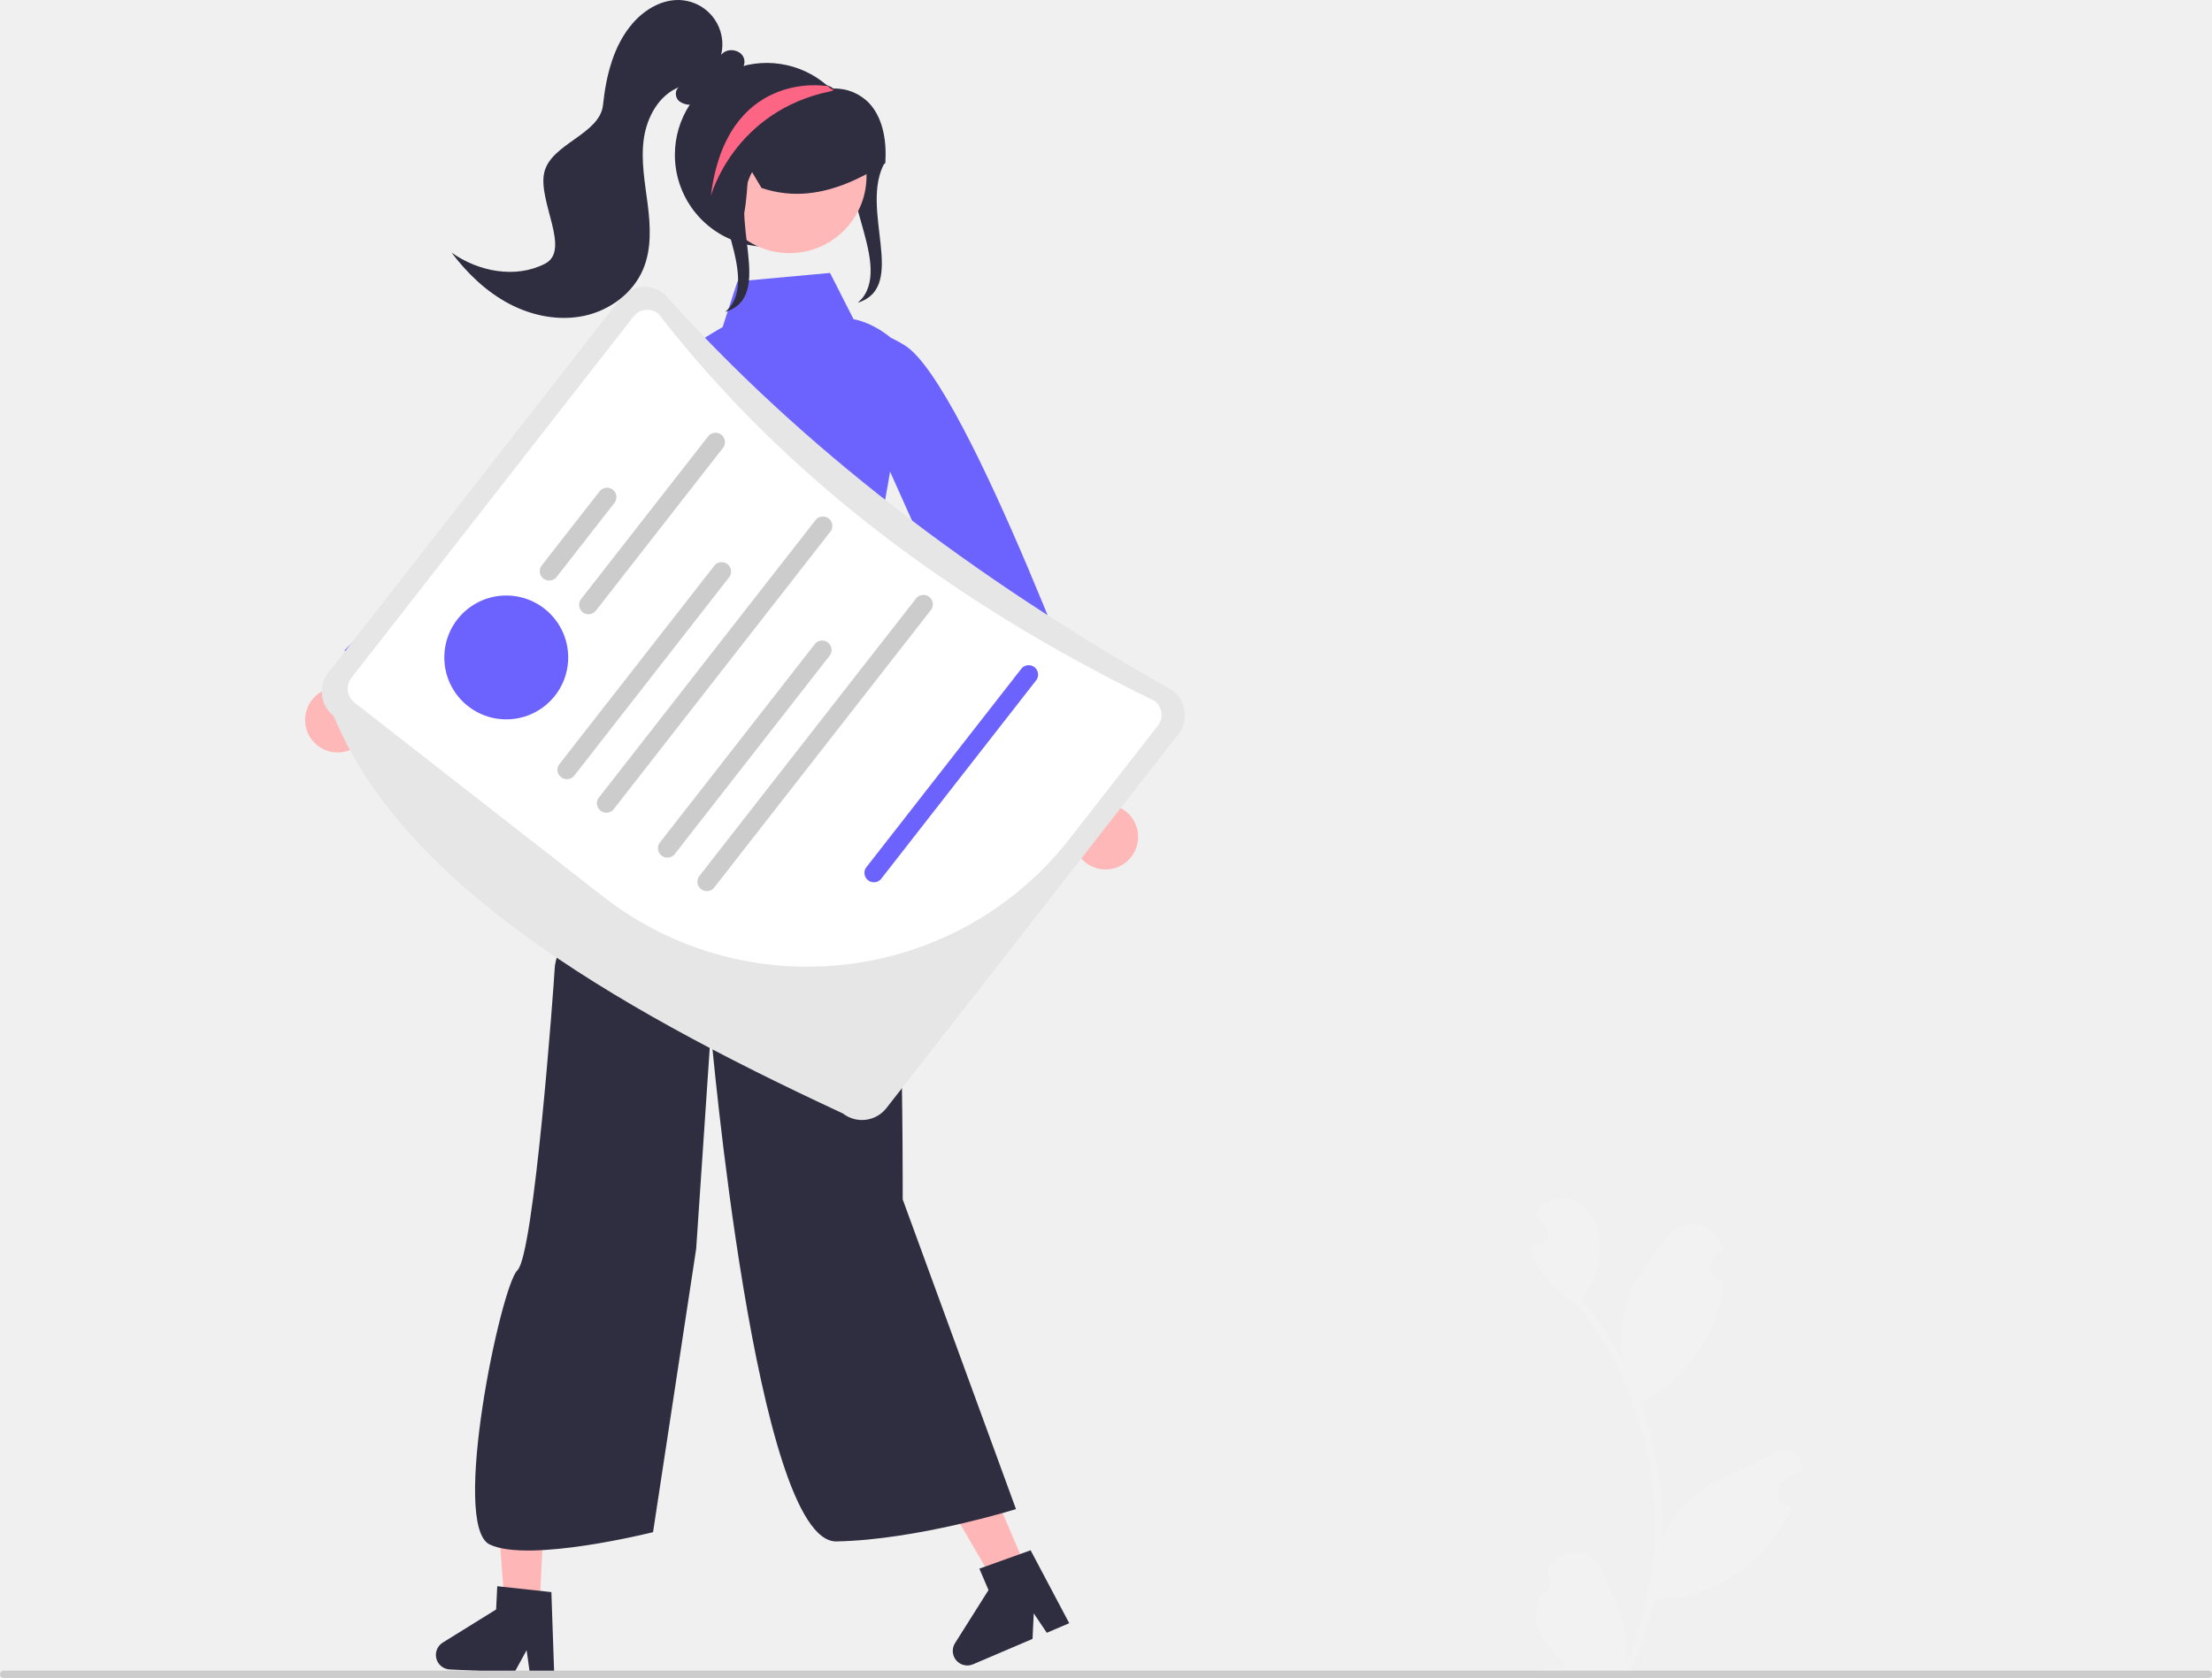
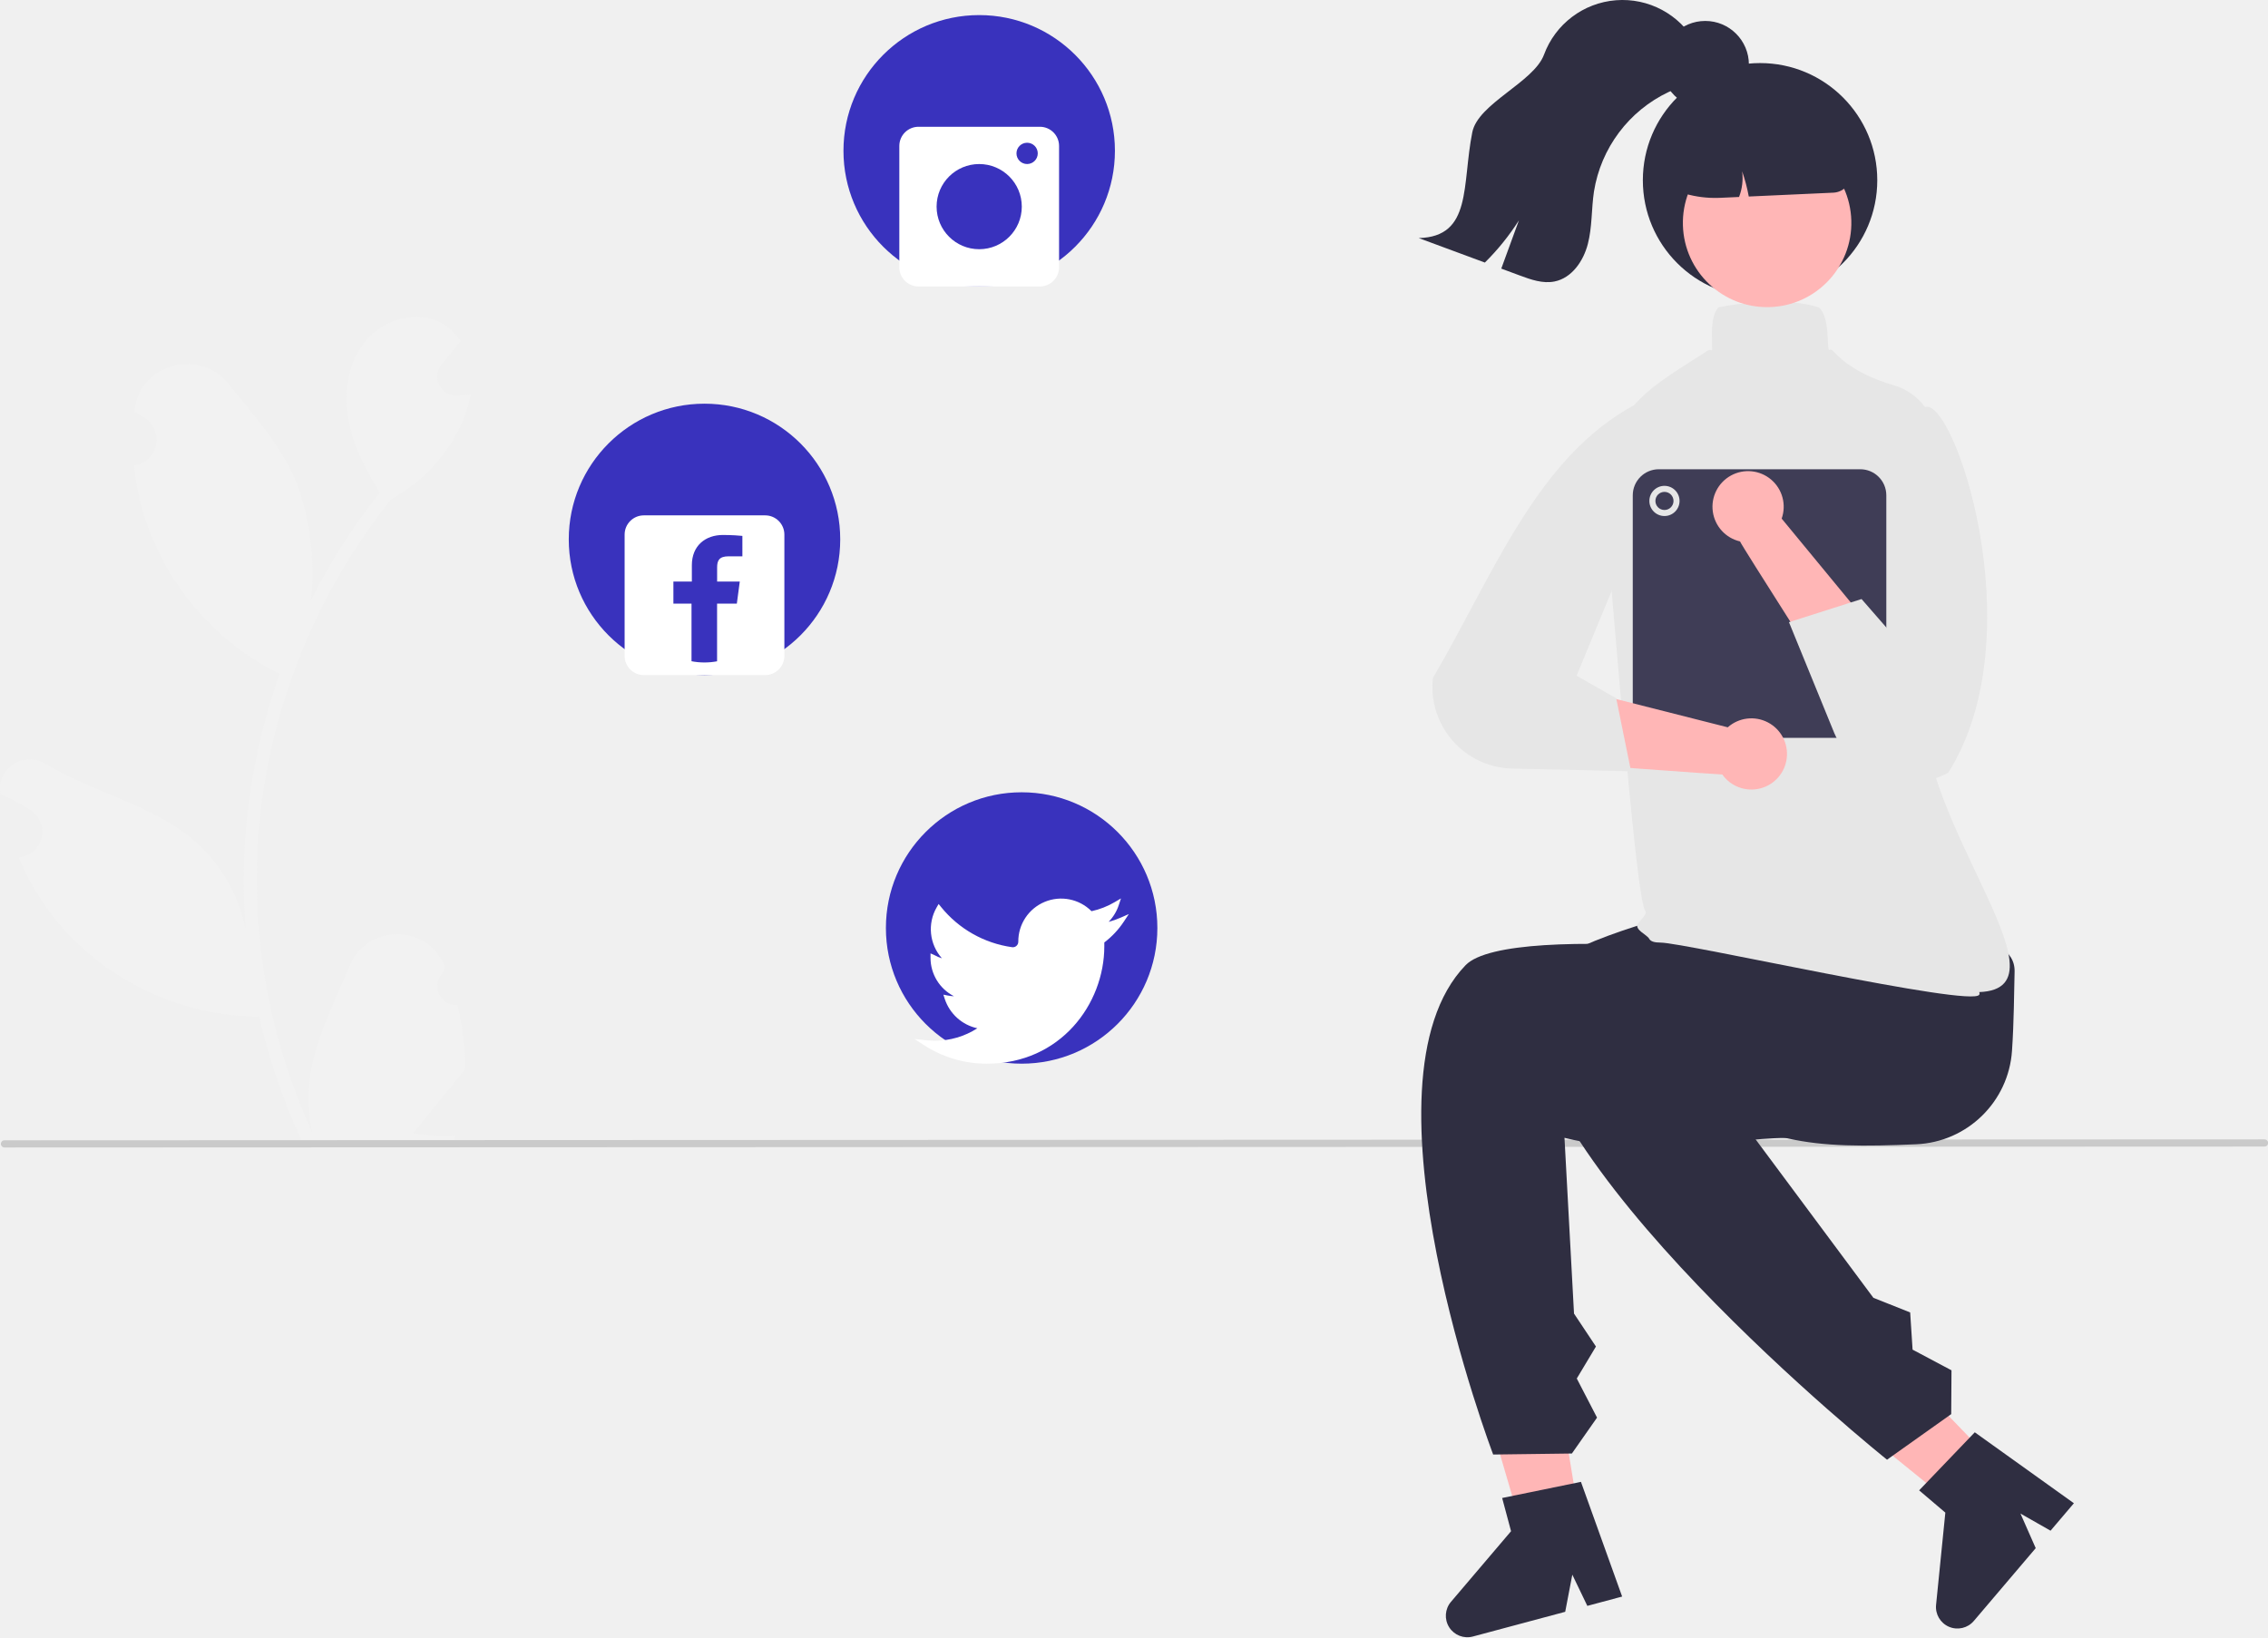
- <svg xmlns="http://www.w3.org/2000/svg" data-name="Layer 1" width="717.67" height="544.563" viewBox="0 0 717.67 544.563">
-   <path d="M528.351,230.246c-8.744,15.063,7.721,40.443-8.873,45.714l1.367-1.367c10.016-12.32-10.919-38.397-.903-50.717a30.102,30.102,0,0,0,3.98-5.916" transform="translate(-241.165 -177.7186)" fill="#2f2e41" />
-   <path d="M610.237,451.231a10.495,10.495,0,0,0-10.191-12.456L578.433,375.982l-11.963,15.249L589.321,449.904a10.552,10.552,0,0,0,20.916,1.327Z" transform="translate(-241.165 -177.7186)" fill="#ffb8b8" />
-   <path d="M515.231,299.624s-.672-22.73,19.654-9.709S599.467,424.914,599.467,424.914l-22.023,11.915L527.447,325.206Z" transform="translate(-241.165 -177.7186)" fill="#6c63ff" />
-   <polygon points="334.034 511.488 323.884 515.825 302.324 478.74 317.305 472.338 334.034 511.488" fill="#ffb6b6" />
-   <path d="M588.071,704.503l-7.279,3.11-4.236-6.317-.391,8.294-19.305,8.249a4.719,4.719,0,0,1-5.846-6.857l10.867-17.235-2.969-6.947,16.629-5.961Z" transform="translate(-241.165 -177.7186)" fill="#2f2e41" />
-   <polygon points="174.924 524.067 163.9 523.528 160.731 480.749 177.003 481.544 174.924 524.067" fill="#ffb6b6" />
-   <path d="M420.975,721.171l-7.906-.386-1.046-7.533-3.979,7.288-20.969-1.025a4.719,4.719,0,0,1-2.258-8.723l17.31-10.746.369-7.546,17.562,1.912Z" transform="translate(-241.165 -177.7186)" fill="#2f2e41" />
-   <path d="M740.917,694.969a3.564,3.564,0,0,0,2.524-6.201c-.093-.356-.16-.612-.253-.969a9.575,9.575,0,0,1,17.749-.336c4.318,9.846,9.881,20.028,7.267,30.943,17.594-38.227,11.037-85.508-15.81-117.8-7.374-3.971-13.387-11.093-15.014-19.414,3.642,1.195,8.14-1.8,5.374-5.598-1.197-1.45-2.405-2.889-3.602-4.339,13.65-14.818,30.301,8.108,15.31,28.074a114.264,114.264,0,0,1,13.024,19.951,48.043,48.043,0,0,1,2.656-22.342c2.682-6.649,7.775-12.276,12.252-18.044,5.443-7.029,16.813-3.918,17.639,4.928-5.069,1.72-5.659,9.071.166,10.02-1.367,16.483-11.982,31.721-26.732,39.085a114.71,114.71,0,0,1,6.725,47.885c2.435-19.011,22.771-23.812,36.944-31.494a5.549,5.549,0,0,1,8.516,5.54,32.052,32.052,0,0,0-5.589,3.017,4.844,4.844,0,0,0,2.335,8.821c-7.011,17.839-25.462,29.949-44.529,30.064a117.929,117.929,0,0,1-7.701,23.201l-28.298.269c-.104-.313-.199-.637-.293-.951a32.153,32.153,0,0,0,7.826-.541c-7.008-8.139-12.407-12.274-8.483-23.767Z" transform="translate(-241.165 -177.7186)" fill="#f2f2f2" />
-   <path d="M443.939,423.704s-22.419,61.097-22.781,67.934-6.756,93.297-12.118,98.321-21.756,82.908-9,89,53-4,53-4l14-92,4.756-70.484s14.479,165.976,40.739,165.488,58.261-10.488,58.261-10.488L534.039,566.959s.52-118.999-8-143S443.939,423.704,443.939,423.704Z" transform="translate(-241.165 -177.7186)" fill="#2f2e41" />
-   <path d="M510.463,266.293l-30.024,2.75-4.837,14.848s-25.126,13.799-19.563,20.068-1.244,48.516-1.244,48.516l1.538,34.293s-1.652,23.759-6.595,29.233-17.875,18.897-8.737,12.475c32.039-22.518,88.039-3.518,88.039-3.518l-8-49s18.171-80.225,11-87-13.937-7.632-13.937-7.632Z" transform="translate(-241.165 -177.7186)" fill="#6c63ff" />
-   <path d="M352.699,421.721a10.495,10.495,0,0,0,7.899-14.022l50.639-42.962-18.555-5.601L346.332,401.754a10.552,10.552,0,0,0,6.367,19.967Z" transform="translate(-241.165 -177.7186)" fill="#ffb8b8" />
-   <path d="M481.305,309.344s9.977-20.435-13.908-16.944-114.465,96.403-114.465,96.403L368.09,408.733l91.544-81.112Z" transform="translate(-241.165 -177.7186)" fill="#6c63ff" />
-   <path d="M442.407,274.682,347.705,396.008a10.081,10.081,0,0,0,1.741,14.127c21.992,53.399,87.787,92.996,165.186,128.938a10.074,10.074,0,0,0,14.127-1.741l94.702-121.326a10.074,10.074,0,0,0-1.741-14.127c-64.952-36.676-120.778-79.168-165.186-128.938A10.081,10.081,0,0,0,442.407,274.682Z" transform="translate(-241.165 -177.7186)" fill="#e6e6e6" />
-   <path d="M616.814,413.245l-28.826,36.93a107.913,107.913,0,0,1-151.023,18.612L356.18,405.73a5.733,5.733,0,0,1-.998-8.037l91.511-117.238a5.733,5.733,0,0,1,8.039-.983c40.865,52.769,95.567,93.834,161.092,125.742A5.728,5.728,0,0,1,616.814,413.245Z" transform="translate(-241.165 -177.7186)" fill="#fff" />
-   <path d="M440.518,340.915,421.745,364.966a3.051,3.051,0,0,1-4.81-3.755l18.773-24.051a3.051,3.051,0,1,1,4.81,3.755Z" transform="translate(-241.165 -177.7186)" fill="#ccc" />
-   <path d="M475.731,323.074l-41.228,52.818a3.051,3.051,0,0,1-4.81-3.755L470.921,319.32a3.051,3.051,0,1,1,4.81,3.755Z" transform="translate(-241.165 -177.7186)" fill="#ccc" />
-   <circle cx="164.251" cy="213.36" r="20.096" fill="#6c63ff" />
-   <path d="M477.92,364.818l-50.636,64.871a3.071,3.071,0,0,1-4.81-3.755l50.636-64.871a3.071,3.071,0,0,1,4.81,3.755Z" transform="translate(-241.165 -177.7186)" fill="#ccc" />
-   <path d="M510.769,350.007l-70.676,90.545a3.071,3.071,0,0,1-4.81-3.755l70.676-90.544a3.071,3.071,0,0,1,4.81,3.755Z" transform="translate(-241.165 -177.7186)" fill="#ccc" />
-   <path d="M510.524,390.267l-50.636,64.871a3.071,3.071,0,0,1-4.81-3.755l50.636-64.871a3.071,3.071,0,0,1,4.81,3.755Z" transform="translate(-241.165 -177.7186)" fill="#ccc" />
-   <path d="M577.524,398.267l-50.636,64.871a3.071,3.071,0,0,1-4.81-3.755l50.636-64.871a3.071,3.071,0,0,1,4.81,3.755Z" transform="translate(-241.165 -177.7186)" fill="#6c63ff" />
-   <path d="M543.372,375.456l-70.676,90.545a3.071,3.071,0,0,1-4.81-3.755l70.676-90.544a3.071,3.071,0,0,1,4.81,3.755Z" transform="translate(-241.165 -177.7186)" fill="#ccc" />
-   <path d="M460.126,227.962A29.823,29.823,0,1,0,511.422,207.277l-.143-.143c-.239-.251-.477-.501-.728-.74a.012.012,0,0,1-.012-.012c-.31-.286-.62-.573-.942-.847a29.815,29.815,0,0,0-49.47,22.427Z" transform="translate(-241.165 -177.7186)" fill="#2f2e41" />
-   <circle cx="256.132" cy="57.144" r="25.008" fill="#ffb8b8" />
-   <path d="M470.637,241.527c-2.444-11.016,1.089-23.357,8.792-30.711a28.199,28.199,0,0,1,29.448-5.708c.629.254,1.258.532,1.875.822l.287.135v.042c.056.039.111.079.167.12a.957.957,0,0,0,.413.228,15.417,15.417,0,0,1,11.634,4.85c3.876,4.206,5.701,11.002,5.142,19.137l-.018.254-.217.135a85.463,85.463,0,0,1-9.118,5.027c-10.979,5.162-21.001,6.119-30.634,2.92l-.177-.059-4.043-6.776c-.83,4.673-.387,20.175-5.149,21.014l-8.299-10.965Z" transform="translate(-241.165 -177.7186)" fill="#2f2e41" />
-   <path d="M417.994,263.301c8.51-4.392-2.435-20.334-.236-29.655,2.199-9.321,18.037-12.319,19.046-21.842s3.382-19.346,9.667-26.573c4.016-4.618,9.933-8.027,16.025-7.448a14.409,14.409,0,0,1,12.628,17.792c1.735-2.458,6.223-1.925,7.334.871.988,2.485-1.194,5.496-3.763,5.716-3.36,4.15-7.209,8.554-12.473,9.391a5.681,5.681,0,0,1-4.841-1.117c-1.239-1.189-1.335-3.567.134-4.456-6.616,2.628-10.495,9.782-11.477,16.833-.982,7.051.377,14.185,1.271,21.248s1.281,14.492-1.489,21.05c-3.272,7.749-10.805,13.303-19.025,15.084s-16.976.04-24.417-3.881c-7.441-3.922-13.646-9.909-18.715-16.622C396.397,265.89,408.478,268.213,417.994,263.301Z" transform="translate(-241.165 -177.7186)" fill="#2f2e41" />
-   <path d="M485.351,233.246c-8.744,15.063,7.721,40.443-8.873,45.714l1.367-1.367c10.016-12.32-10.919-38.397-.903-50.717a30.102,30.102,0,0,0,3.98-5.916" transform="translate(-241.165 -177.7186)" fill="#2f2e41" />
-   <path d="M471.805,241.299s7.408-27.652,39.163-34.034c.036-.012.155-.06.31-.131.095-.06.215-.119.334-.179-.358-.203-.704-.382-1.062-.561a.012.012,0,0,1-.012-.012c-.31-.286-.62-.573-.942-.847l-.907.036S476.827,200.525,471.805,241.299Z" transform="translate(-241.165 -177.7186)" fill="#fd6584" />
-   <path d="M241.165,721.091a1.186,1.186,0,0,0,1.19,1.19h715.29a1.19,1.19,0,0,0,0-2.38H242.355A1.187,1.187,0,0,0,241.165,721.091Z" transform="translate(-241.165 -177.7186)" fill="#ccc" />
+ <svg xmlns="http://www.w3.org/2000/svg" data-name="Layer 1" width="751.383" height="542.549" viewBox="0 0 751.383 542.549">
+   <path d="M375.861,511.816a6.339,6.339,0,0,1-4.594-10.986c.16-.635.274-1.091.434-1.727q-.086-.207-.173-.414c-5.836-13.915-25.613-13.819-31.399.117-5.135,12.369-11.674,24.758-13.284,37.836a50.357,50.357,0,0,0,.884,17.319,201.893,201.893,0,0,1-18.365-83.852,194.866,194.866,0,0,1,1.209-21.739q1.001-8.876,2.778-17.626a204.232,204.232,0,0,1,40.501-86.559,54.352,54.352,0,0,0,22.605-23.453,41.46,41.46,0,0,0,3.771-11.329c-1.1.144-2.219.235-3.319.307-.343.018-.704.036-1.046.054l-.129.006a6.28,6.28,0,0,1-5.158-10.231q.713-.877,1.426-1.753c.722-.902,1.461-1.786,2.183-2.688a3.13,3.13,0,0,0,.235-.271c.83-1.028,1.66-2.039,2.49-3.067A18.16,18.16,0,0,0,370.956,286.003c-8.317-4.871-19.791-1.497-25.798,6.026-6.026,7.523-7.162,18.077-5.069,27.476,1.786,8.046,5.683,15.425,10.067,22.442-.451.577-.92,1.137-1.371,1.714a205.55,205.55,0,0,0-21.454,33.989c1.704-13.313-.812-29.351-5.101-39.69-4.883-11.78-14.035-21.7-22.095-31.884-9.681-12.232-29.533-6.894-31.239,8.612q-.025.225-.048.45,1.796,1.013,3.516,2.15a8.598,8.598,0,0,1-3.466,15.647l-.175.027a85.551,85.551,0,0,0,2.255,12.791,88.082,88.082,0,0,0,43.857,55.204c.704.361,1.389.722,2.093,1.064a209.806,209.806,0,0,0-11.293,53.148,198.995,198.995,0,0,0,.144,32.13q-.027-.19-.054-.379a52.583,52.583,0,0,0-17.95-30.362C273.957,445.211,254.441,441.032,239.538,431.911c-7.174-4.391-16.366,1.283-15.114,9.6q.03.199.061.398a57.762,57.762,0,0,1,6.476,3.121q1.796,1.013,3.516,2.15a8.598,8.598,0,0,1-3.466,15.647l-.175.027c-.126.018-.235.036-.361.054a85.622,85.622,0,0,0,15.749,24.661,88.16,88.16,0,0,0,63.936,28.053h.018a209.746,209.746,0,0,0,14.09,41.133h50.333c.181-.559.343-1.137.505-1.696a57.188,57.188,0,0,1-13.927-.83c3.734-4.582,7.469-9.201,11.203-13.783a3.127,3.127,0,0,0,.235-.271c1.894-2.345,3.807-4.672,5.701-7.018l.001-.003a83.767,83.767,0,0,0-2.455-21.339Z" transform="translate(-224.3082 -178.7254)" fill="#f2f2f2" />
+   <path d="M974.501,558.67l-748.75.307a1.191,1.191,0,0,1,0-2.381l748.75-.307a1.191,1.191,0,1,1,0,2.381Z" transform="translate(-224.3082 -178.7254)" fill="#cacaca" />
+   <path d="M859.118,557.916c-34.093,1.442-53.37.393-78.224-21.18-16.92-.45-30.371-12.687-29.983-27.278s14.47-26.095,31.39-25.645l61.438,2.913c16.92.45,48.388-.591,48,14-.191,7.164-.194,16.454-.858,26.186A33.256,33.256,0,0,1,859.118,557.916Z" transform="translate(-224.3082 -178.7254)" fill="#2f2e41" />
+   <polygon points="525.304 515.773 507.701 518.649 488.231 452.121 514.211 447.876 525.304 515.773" fill="#ffb6b6" />
+   <path d="M742.618,555.775c32.82,8.07,57.054-1.018,77.014.16,11.346-19.146,47.565-43.464,27.803-53.701-11.005-5.701-122.88-18.842-137.567-3.675-37.765,39,9.124,162.166,9.124,162.166l26.079-.337,8.332-11.893-6.711-12.961,6.349-10.597-7.266-10.916Z" transform="translate(-224.3082 -178.7254)" fill="#2f2e41" />
+   <path d="M761.72,707.791l-11.532,3.088-4.974-10.337-2.357,12.3-30.587,8.19a7.118,7.118,0,0,1-7.263-11.487l19.909-23.409-2.947-11.007,26.102-5.346Z" transform="translate(-224.3082 -178.7254)" fill="#2f2e41" />
+   <polygon points="669.559 494.09 656.712 506.463 602.873 462.801 621.834 444.539 669.559 494.09" fill="#ffb6b6" />
+   <path d="M790.305,535.253c30.085,11.588,56.397-1.299,82.393-16.237-1.55-22.201-2.416-54.213-24.493-51.4-12.295,1.567-113.91,18.358-117.37,39.185-8.897,53.555,118.64,155.638,118.64,155.638l21.264-15.103.094-14.521-12.89-6.848-.801-12.327-12.183-4.85Z" transform="translate(-224.3082 -178.7254)" fill="#2f2e41" />
+   <path d="M911.384,676.868l-7.732,9.097-9.968-5.676,5.053,11.459-20.507,24.126a7.118,7.118,0,0,1-12.506-5.322l3.07-30.577-8.682-7.38,18.435-19.237Z" transform="translate(-224.3082 -178.7254)" fill="#2f2e41" />
+   <path d="M774.443,491.082c-2.119,0-3.323-.416-3.789-1.307-.684-1.308-5.051-3.017-3.677-4.996.959-1.379,3.272-3.226,2.381-4.29-3.431-4.097-11.996-121.603-14.014-137.634a31.942,31.942,0,0,1,1.963-14.626c5.654-16.02,13.372-20.944,28.748-30.751q1.872-1.194,3.899-2.495c1.748-1.123,1.651,1.5,1.548-2.444-.114-4.383-.233-8.916,1.915-11.749l.14-.185.225-.052c5.194-1.201,22.662-3.43,33.007.016l.143.049.107.106c2.457,2.457,2.681,7.218,2.898,11.82.177,3.779.345 1,1.735,2.55,5.315,5.924,13.322,9.347,20.001,11.289a19.57,19.57,0,0,1,14.157,19.44c-.724,21.93-.155,56.608-3.898,81.045-6.23,40.671,50.646,99.407,18.069,100.614a.834.834,0,0,1,.026.864C877.702,512.69,782.431,491.082,774.443,491.082Zm104.488,17.099Z" transform="translate(-224.3082 -178.7254)" fill="#e6e6e6" />
+   <circle cx="583.105" cy="59.732" r="38.832" fill="#2f2e41" />
+   <circle cx="809.749" cy="252.599" r="27.907" transform="translate(-231.1377 -155.6897) rotate(-1.623)" fill="#ffb6b6" />
+   <path d="M810.019,210.04l-11.313.321a26.927,26.927,0,0,0-26.132,27.646l.007.251.206.129a35.703,35.703,0,0,0,20.776,5.911l.636-.018,6.251-.283a17.269,17.269,0,0,0,1.022-8.515,57.443,57.443,0,0,1,2.204,8.366l28.046-1.277a6.264,6.264,0,0,0,5.952-6.408A26.927,26.927,0,0,0,810.019,210.04Z" transform="translate(-224.3082 -178.7254)" fill="#2f2e41" />
+   <path d="M787.476,203.037c-2.553,3.149-6.653,4.461-10.337,6.166a44.203,44.203,0,0,0-24.756,33.008c-.868,5.782-.564,11.733-2.034,17.387-1.46,5.654-5.313,11.27-11.038,12.406-3.874.775-7.819-.617-11.523-1.998q-3.055-1.129-6.111-2.267,2.927-7.996,5.844-15.991a80.166,80.166,0,0,1-11.282,13.985q-10.95-4.058-21.919-8.116c17.79-.437,14.265-17.618,17.754-35.056,1.918-9.582,20.361-16.557,23.757-25.718a27.721,27.721,0,0,1,50.19-3.949C789.715,194.246,789.982,199.928,787.476,203.037Z" transform="translate(-224.3082 -178.7254)" fill="#2f2e41" />
+   <circle cx="564.946" cy="21.4" r="14.46" fill="#2f2e41" />
+   <path d="M840.618,423.225H773.862a8.632,8.632,0,0,1-8.622-8.622V342.847a8.632,8.632,0,0,1,8.622-8.622h66.756a8.632,8.632,0,0,1,8.622,8.622v71.756A8.632,8.632,0,0,1,840.618,423.225Z" transform="translate(-224.3082 -178.7254)" fill="#3f3d56" />
+   <circle cx="551.432" cy="166" r="5" fill="#e6e6e6" />
+   <circle cx="551.432" cy="166" r="3" fill="#3f3d56" />
+   <path d="M796.708,419.741l-45.853-11.627-7.127,23.592s49.331,3.653,51.175,3.67a11.799,11.799,0,1,0,1.806-15.635Z" transform="translate(-224.3082 -178.7254)" fill="#ffb6b6" />
+   <path d="M766.109,312.753C733.415,330.224,719.087,369.171,699.029,403.398a27.043,27.043,0,0,0,26.402,30.017l39.24.904-4.918-24.212-13.125-7.457,15.514-37.529Z" transform="translate(-224.3082 -178.7254)" fill="#e6e6e6" />
+   <path d="M814.571,350.579l31.295,37.976-12.924,20.479s-31.466-49.194-32.176-50.896a11.799,11.799,0,1,1,13.805-7.559Z" transform="translate(-224.3082 -178.7254)" fill="#ffb6b6" />
+   <path d="M861.74,313.725c9.446-5.22,36.998,75.282,8.005,121.068a27.044,27.044,0,0,1-37.748-13.16L816.99,384.902l24.046-7.666,11.484,13.178-1.598-26.218,13.668-37.262Z" transform="translate(-224.3082 -178.7254)" fill="#e6e6e6" />
+   <circle cx="324.405" cy="49.967" r="44.967" fill="#3932bd" />
+   <path d="M568.813,220.734H528.613a6.362,6.362,0,0,0-6.362,6.362v40.201a6.362,6.362,0,0,0,6.362,6.362H568.813a6.362,6.362,0,0,0,6.362-6.362V227.096A6.362,6.362,0,0,0,568.813,220.734Zm-20.1,40.576a14.113,14.113,0,1,1,14.113-14.113A14.113,14.113,0,0,1,548.713,261.31Zm15.877-28.227a3.528,3.528,0,1,1,3.528-3.528A3.528,3.528,0,0,1,564.591,233.083Z" transform="translate(-224.3082 -178.7254)" fill="#fff" />
+   <circle cx="338.465" cy="307.514" r="44.967" fill="#3932bd" />
+   <path d="M551.203,531.207a38.131,38.131,0,0,1-20.825-6.173l-3.118-2.027,3.696.41c.968.108,2.011.171,3.099.186a25.9,25.9,0,0,0,14.049-4.129,14.626,14.626,0,0,1-10.793-9.712l-.463-1.426,1.471.289a12.285,12.285,0,0,0,2.028.228,14.304,14.304,0,0,1-7.76-12.685v-1.511l1.315.581a12.114,12.114,0,0,0,2.464,1.047,14.501,14.501,0,0,1-1.738-16.89l.643-1.109.806.995a36.828,36.828,0,0,0,23.54,13.325,1.774,1.774,0,0,0,1.423-.425,1.82,1.82,0,0,0,.626-1.375,14.199,14.199,0,0,1,24.259-10.129,26.182,26.182,0,0,0,7.734-3.037l2.025-1.199-.738,2.234a14.364,14.364,0,0,1-3.354,5.526A26.35,26.35,0,0,0,595.544,482.83l2.744-1.206-1.653,2.5a28.141,28.141,0,0,1-6.471,6.91v1.275c0,19.121-14.544,38.898-38.883,38.898Z" transform="translate(-224.3082 -178.7254)" fill="#fff" />
+   <circle cx="233.399" cy="178.741" r="44.967" fill="#3932bd" />
+   <path d="M477.807,349.508H437.607a6.362,6.362,0,0,0-6.362,6.362v40.201a6.362,6.362,0,0,0,6.362,6.362h40.2a6.362,6.362,0,0,0,6.362-6.362V355.87A6.362,6.362,0,0,0,477.807,349.508Zm-7.548,13.572h-4.61c-3.148,0-3.76,1.49-3.76,3.691v4.666H469.395l-.975,7.326h-6.546v19.103a22.668,22.668,0,0,1-8.468-.02V378.763h-6.003v-7.326h6.114V366.019c0-6.477,4.499-10.014,10.292-10.014,2.786,0,5.766.209,6.449.306Z" transform="translate(-224.3082 -178.7254)" fill="#fff" />
</svg>
